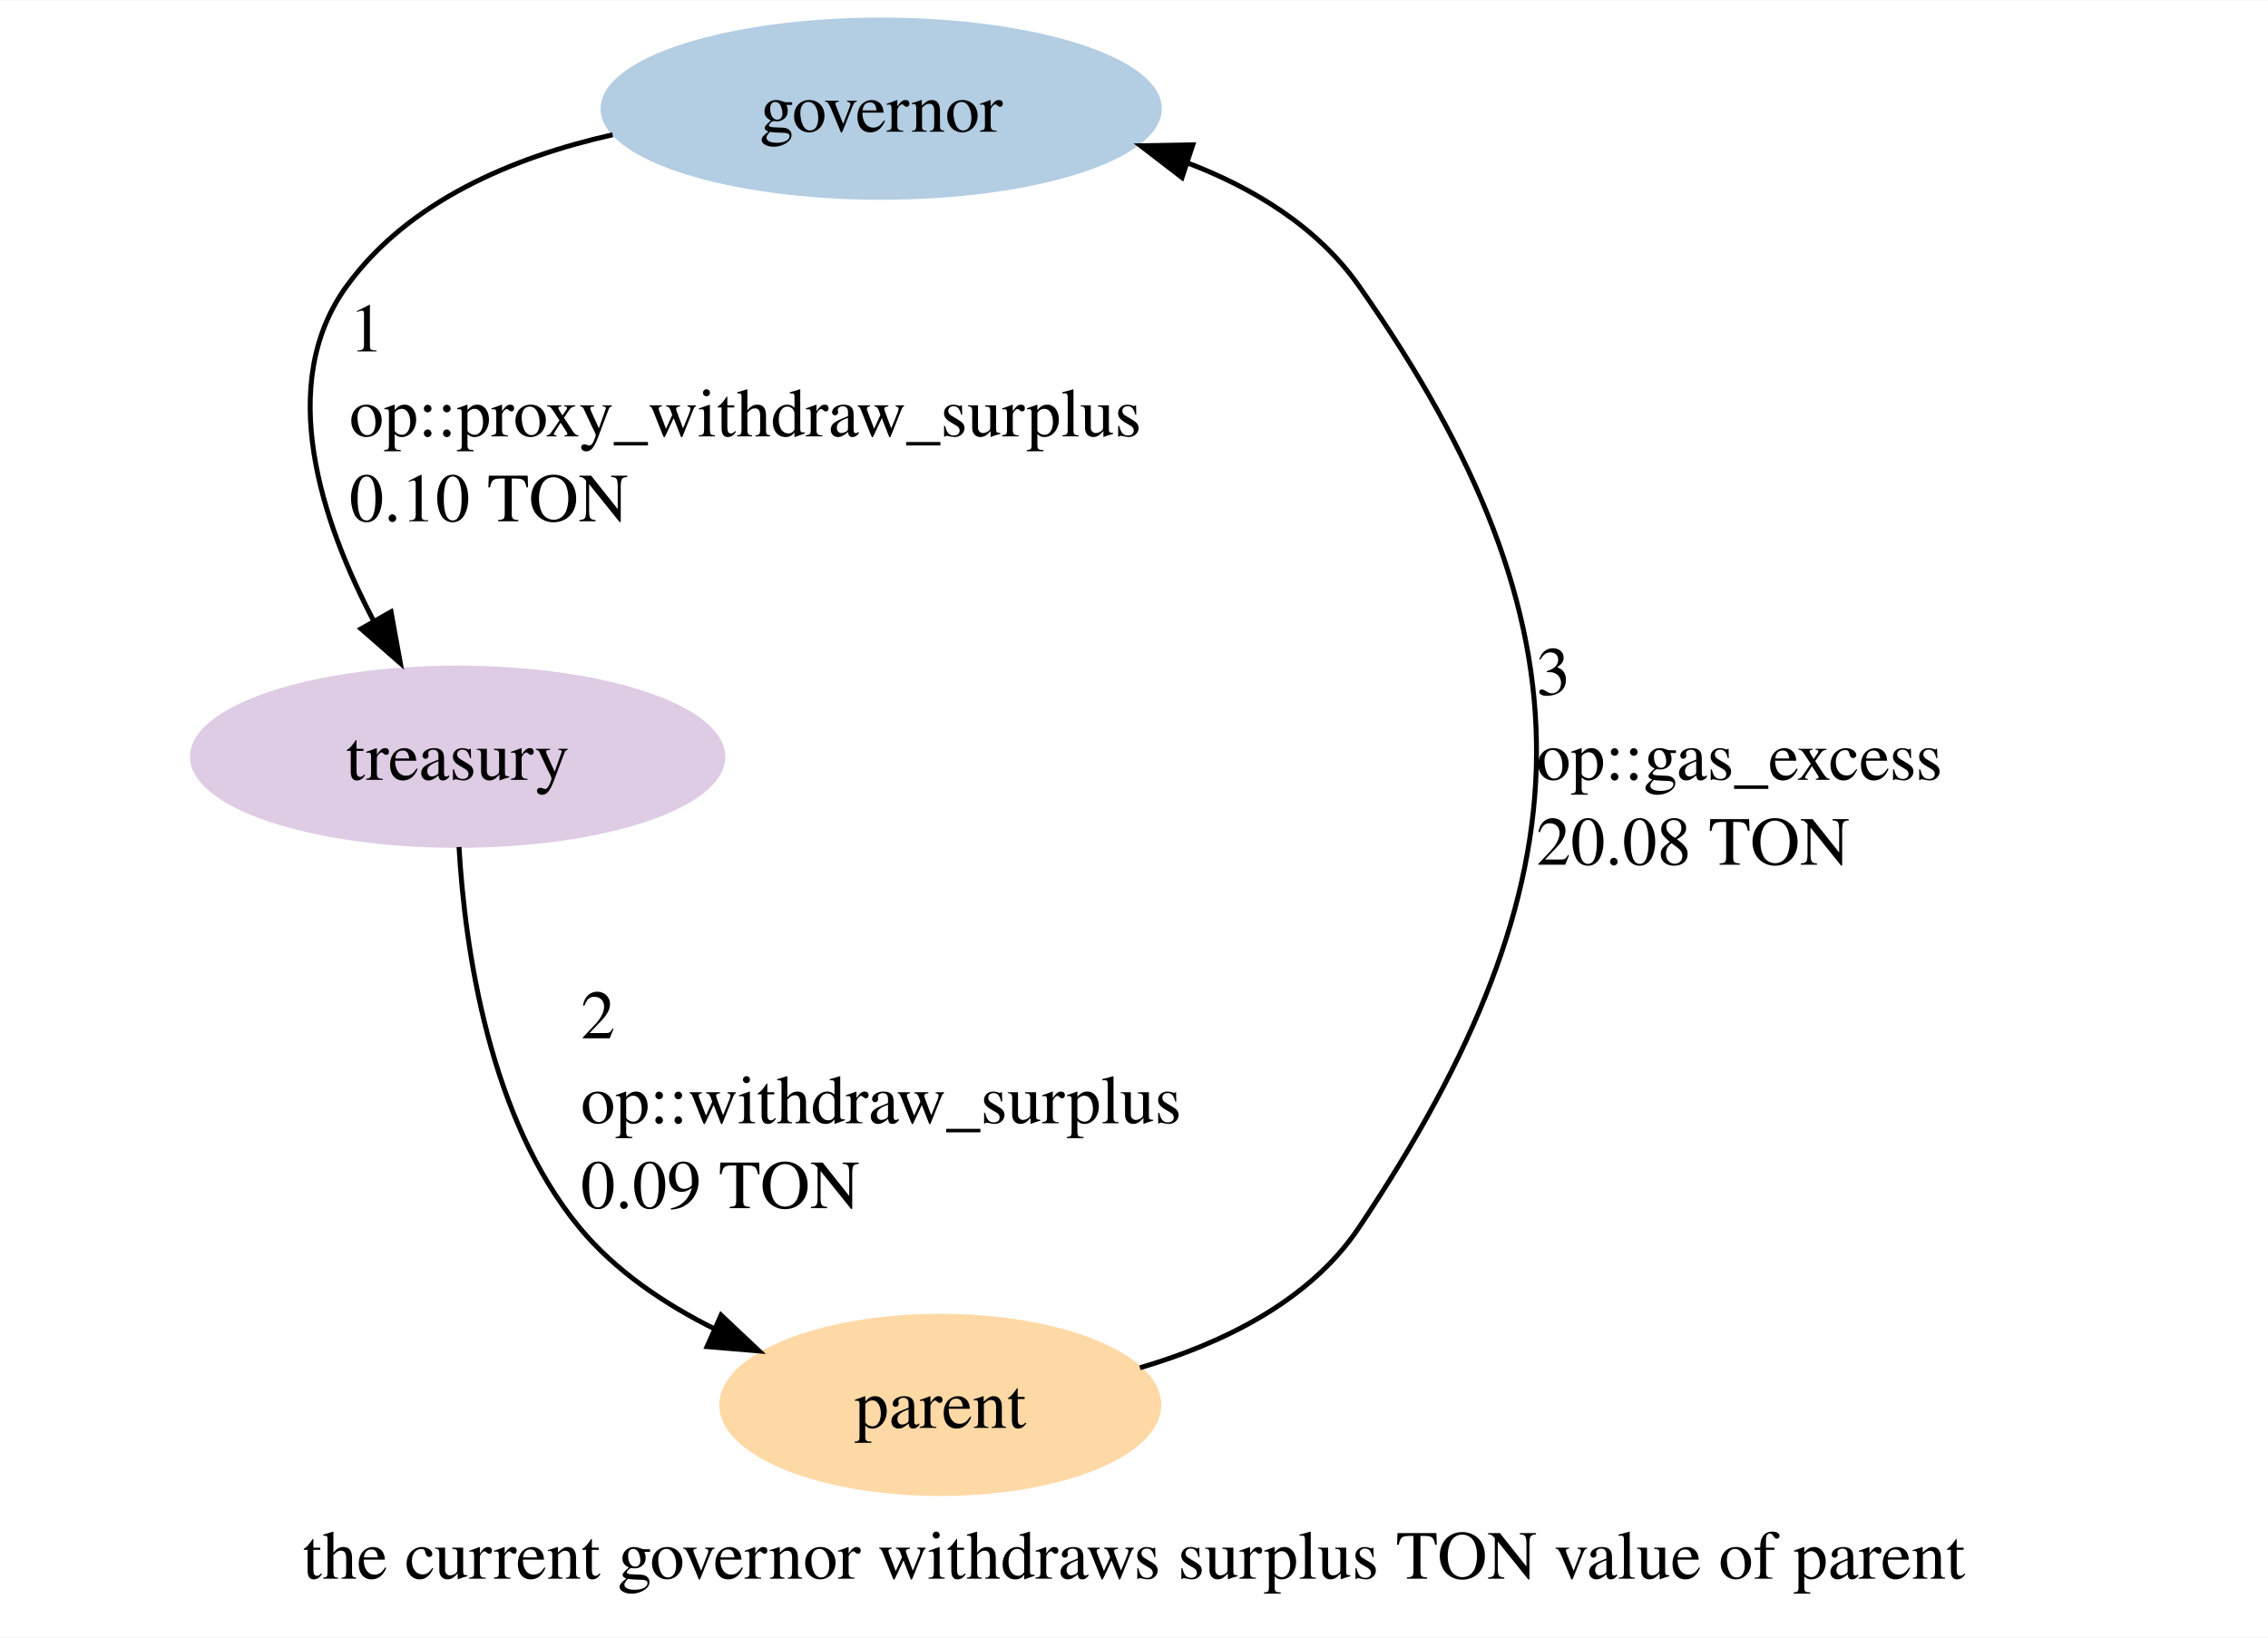
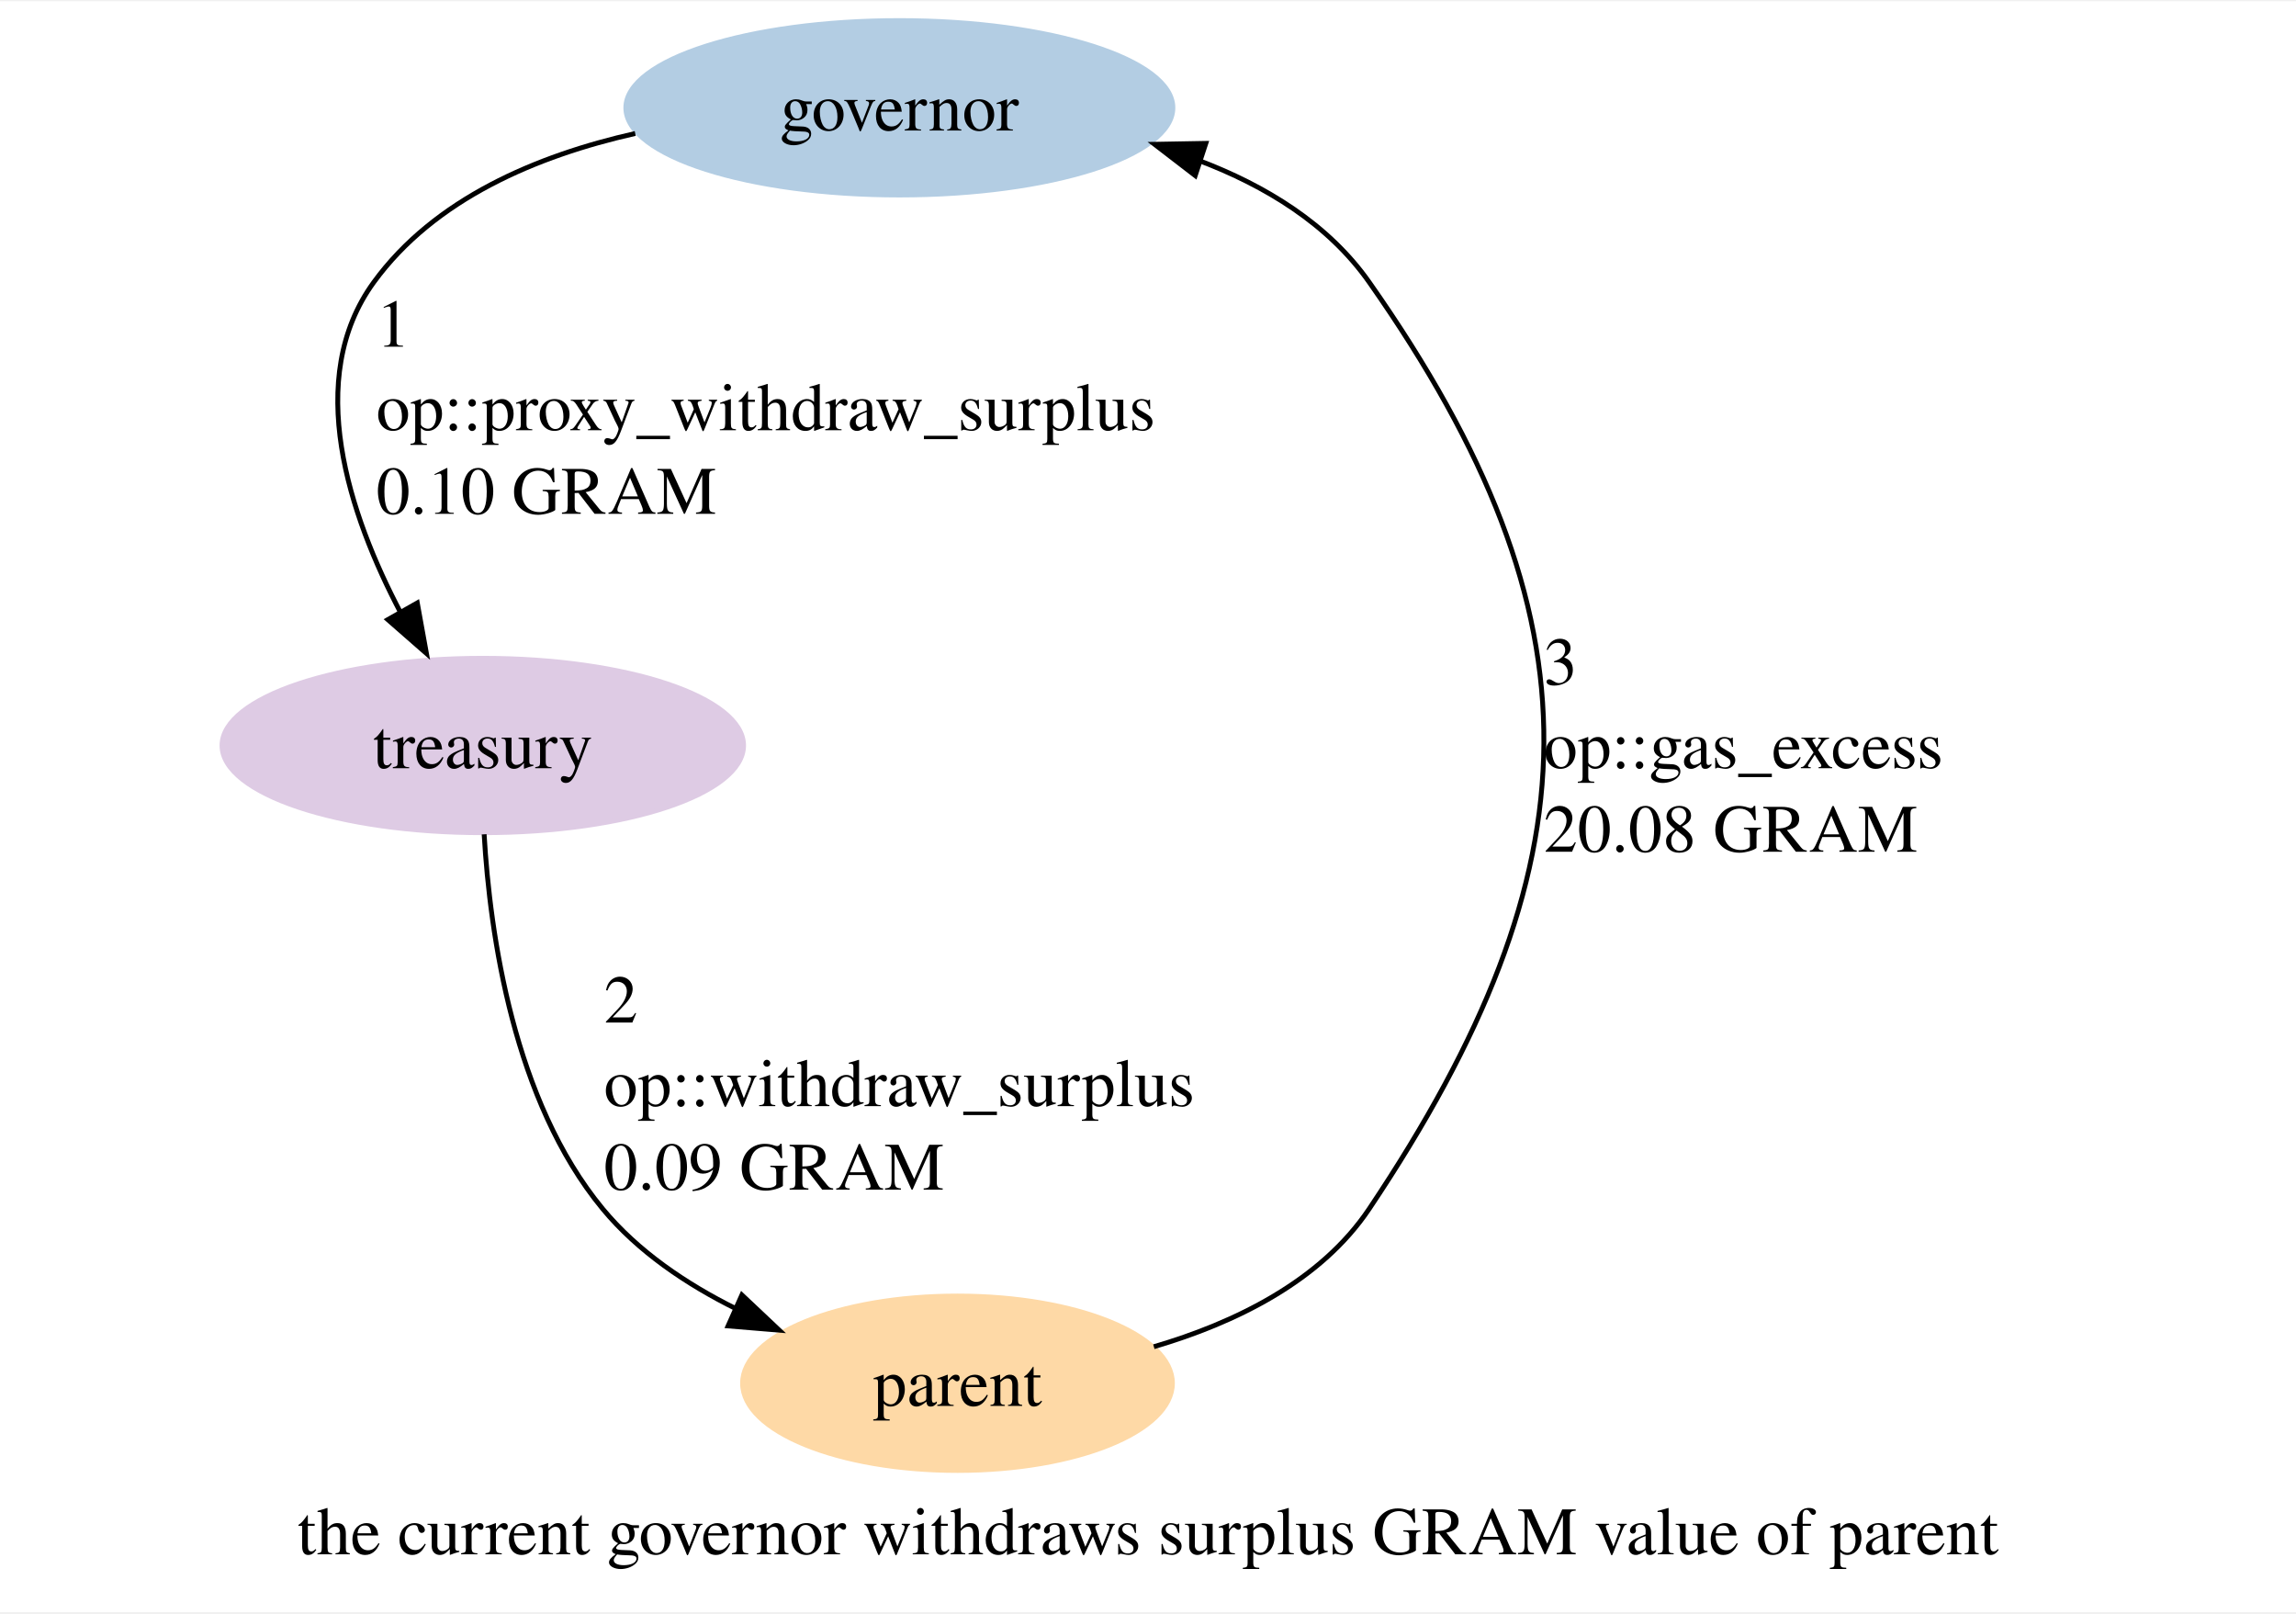
- <svg xmlns="http://www.w3.org/2000/svg" width="461pt" height="333pt" viewBox="0.00 0.00 460.50 332.50">
+ <svg xmlns="http://www.w3.org/2000/svg" width="474pt" height="333pt" viewBox="0.00 0.00 474.00 332.50">
  <g id="graph0" class="graph" transform="scale(1 1) rotate(0) translate(4 328.5)">
-     <polygon fill="white" stroke="none" points="-4,4 -4,-328.5 456.5,-328.5 456.5,4 -4,4" />
-     <text text-anchor="middle" x="226.25" y="-7.95" font-family="Times,serif" font-size="14.00">the current governor withdraws surplus TON value of parent</text>
+     <polygon fill="white" stroke="none" points="-4,4 -4,-328.5 470,-328.5 470,4 -4,4" />
+     <text text-anchor="middle" x="233" y="-7.95" font-family="Times,serif" font-size="14.00">the current governor withdraws surplus GRAM value of parent</text>
    <g id="node1" class="node">
-       <ellipse fill="#b3cde3" stroke="#b3cde3" cx="174.92" cy="-306.5" rx="56.47" ry="18" />
-       <text text-anchor="middle" x="174.92" y="-301.82" font-family="Times,serif" font-size="14.00">governor</text>
+       <ellipse fill="#b3cde3" stroke="#b3cde3" cx="181.67" cy="-306.5" rx="56.47" ry="18" />
+       <text text-anchor="middle" x="181.67" y="-301.82" font-family="Times,serif" font-size="14.00">governor</text>
    </g>
    <g id="node2" class="node">
-       <ellipse fill="#decbe4" stroke="#decbe4" cx="88.92" cy="-174.88" rx="53.84" ry="18" />
-       <text text-anchor="middle" x="88.92" y="-170.2" font-family="Times,serif" font-size="14.00">treasury</text>
+       <ellipse fill="#decbe4" stroke="#decbe4" cx="95.67" cy="-174.88" rx="53.84" ry="18" />
+       <text text-anchor="middle" x="95.67" y="-170.2" font-family="Times,serif" font-size="14.00">treasury</text>
    </g>
    <g id="edge1" class="edge">
-       <path fill="none" stroke="black" d="M120.39,-301.2C100.08,-296.63 78.94,-287.7 66.42,-270.5 51.9,-250.56 61.28,-222.56 72.01,-202.2" />
-       <polygon fill="black" stroke="black" points="75.4,-204.31 77.29,-193.88 69.31,-200.86 75.4,-204.31" />
-       <text text-anchor="start" x="66.92" y="-257.2" font-family="Times,serif" font-size="14.00">1</text>
-       <text text-anchor="start" x="66.92" y="-239.95" font-family="Times,serif" font-size="14.00"> op::proxy_withdraw_surplus</text>
-       <text text-anchor="start" x="66.92" y="-222.7" font-family="Times,serif" font-size="14.00"> 0.10 TON</text>
+       <path fill="none" stroke="black" d="M127.14,-301.2C106.83,-296.63 85.69,-287.7 73.17,-270.5 58.65,-250.56 68.03,-222.56 78.76,-202.2" />
+       <polygon fill="black" stroke="black" points="82.15,-204.31 84.04,-193.88 76.06,-200.86 82.15,-204.31" />
+       <text text-anchor="start" x="73.67" y="-257.2" font-family="Times,serif" font-size="14.00">1</text>
+       <text text-anchor="start" x="73.67" y="-239.95" font-family="Times,serif" font-size="14.00"> op::proxy_withdraw_surplus</text>
+       <text text-anchor="start" x="73.67" y="-222.7" font-family="Times,serif" font-size="14.00"> 0.10 GRAM</text>
    </g>
    <g id="node3" class="node">
-       <ellipse fill="#fed9a6" stroke="#fed9a6" cx="186.92" cy="-43.25" rx="44.37" ry="18" />
-       <text text-anchor="middle" x="186.92" y="-38.58" font-family="Times,serif" font-size="14.00">parent</text>
+       <ellipse fill="#fed9a6" stroke="#fed9a6" cx="193.67" cy="-43.25" rx="44.37" ry="18" />
+       <text text-anchor="middle" x="193.67" y="-38.58" font-family="Times,serif" font-size="14.00">parent</text>
    </g>
    <g id="edge2" class="edge">
-       <path fill="none" stroke="black" d="M89.2,-156.55C90.4,-135.93 95.28,-101.51 113.67,-79.25 120.95,-70.44 130.96,-63.7 141.25,-58.6" />
-       <polygon fill="black" stroke="black" points="142.41,-61.47 150.12,-54.2 139.56,-55.08 142.41,-61.47" />
-       <text text-anchor="start" x="113.92" y="-117.7" font-family="Times,serif" font-size="14.00">2</text>
-       <text text-anchor="start" x="113.92" y="-100.45" font-family="Times,serif" font-size="14.00"> op::withdraw_surplus</text>
-       <text text-anchor="start" x="113.92" y="-83.2" font-family="Times,serif" font-size="14.00"> 0.09 TON</text>
+       <path fill="none" stroke="black" d="M95.95,-156.55C97.15,-135.93 102.03,-101.51 120.42,-79.25 127.7,-70.44 137.71,-63.7 148,-58.6" />
+       <polygon fill="black" stroke="black" points="149.16,-61.47 156.87,-54.2 146.31,-55.08 149.16,-61.47" />
+       <text text-anchor="start" x="120.67" y="-117.7" font-family="Times,serif" font-size="14.00">2</text>
+       <text text-anchor="start" x="120.67" y="-100.45" font-family="Times,serif" font-size="14.00"> op::withdraw_surplus</text>
+       <text text-anchor="start" x="120.67" y="-83.2" font-family="Times,serif" font-size="14.00"> 0.09 GRAM</text>
    </g>
    <g id="edge3" class="edge">
-       <path fill="none" stroke="black" d="M227.46,-50.79C244.15,-55.69 261.88,-64.27 271.92,-79.25 319.22,-149.88 320.77,-200.94 271.92,-270.5 263.47,-282.53 250.47,-290.44 236.71,-295.64" />
-       <polygon fill="black" stroke="black" points="236,-292.51 227.6,-298.97 238.19,-299.16 236,-292.51" />
-       <text text-anchor="start" x="307.92" y="-187.45" font-family="Times,serif" font-size="14.00">3</text>
-       <text text-anchor="start" x="307.92" y="-170.2" font-family="Times,serif" font-size="14.00"> op::gas_excess</text>
-       <text text-anchor="start" x="307.92" y="-152.95" font-family="Times,serif" font-size="14.00"> 20.08 TON</text>
+       <path fill="none" stroke="black" d="M234.21,-50.79C250.9,-55.69 268.63,-64.27 278.67,-79.25 325.97,-149.88 327.52,-200.94 278.67,-270.5 270.22,-282.53 257.22,-290.44 243.46,-295.64" />
+       <polygon fill="black" stroke="black" points="242.75,-292.51 234.35,-298.97 244.94,-299.16 242.75,-292.51" />
+       <text text-anchor="start" x="314.67" y="-187.45" font-family="Times,serif" font-size="14.00">3</text>
+       <text text-anchor="start" x="314.67" y="-170.2" font-family="Times,serif" font-size="14.00"> op::gas_excess</text>
+       <text text-anchor="start" x="314.67" y="-152.95" font-family="Times,serif" font-size="14.00"> 20.08 GRAM</text>
    </g>
  </g>
</svg>
